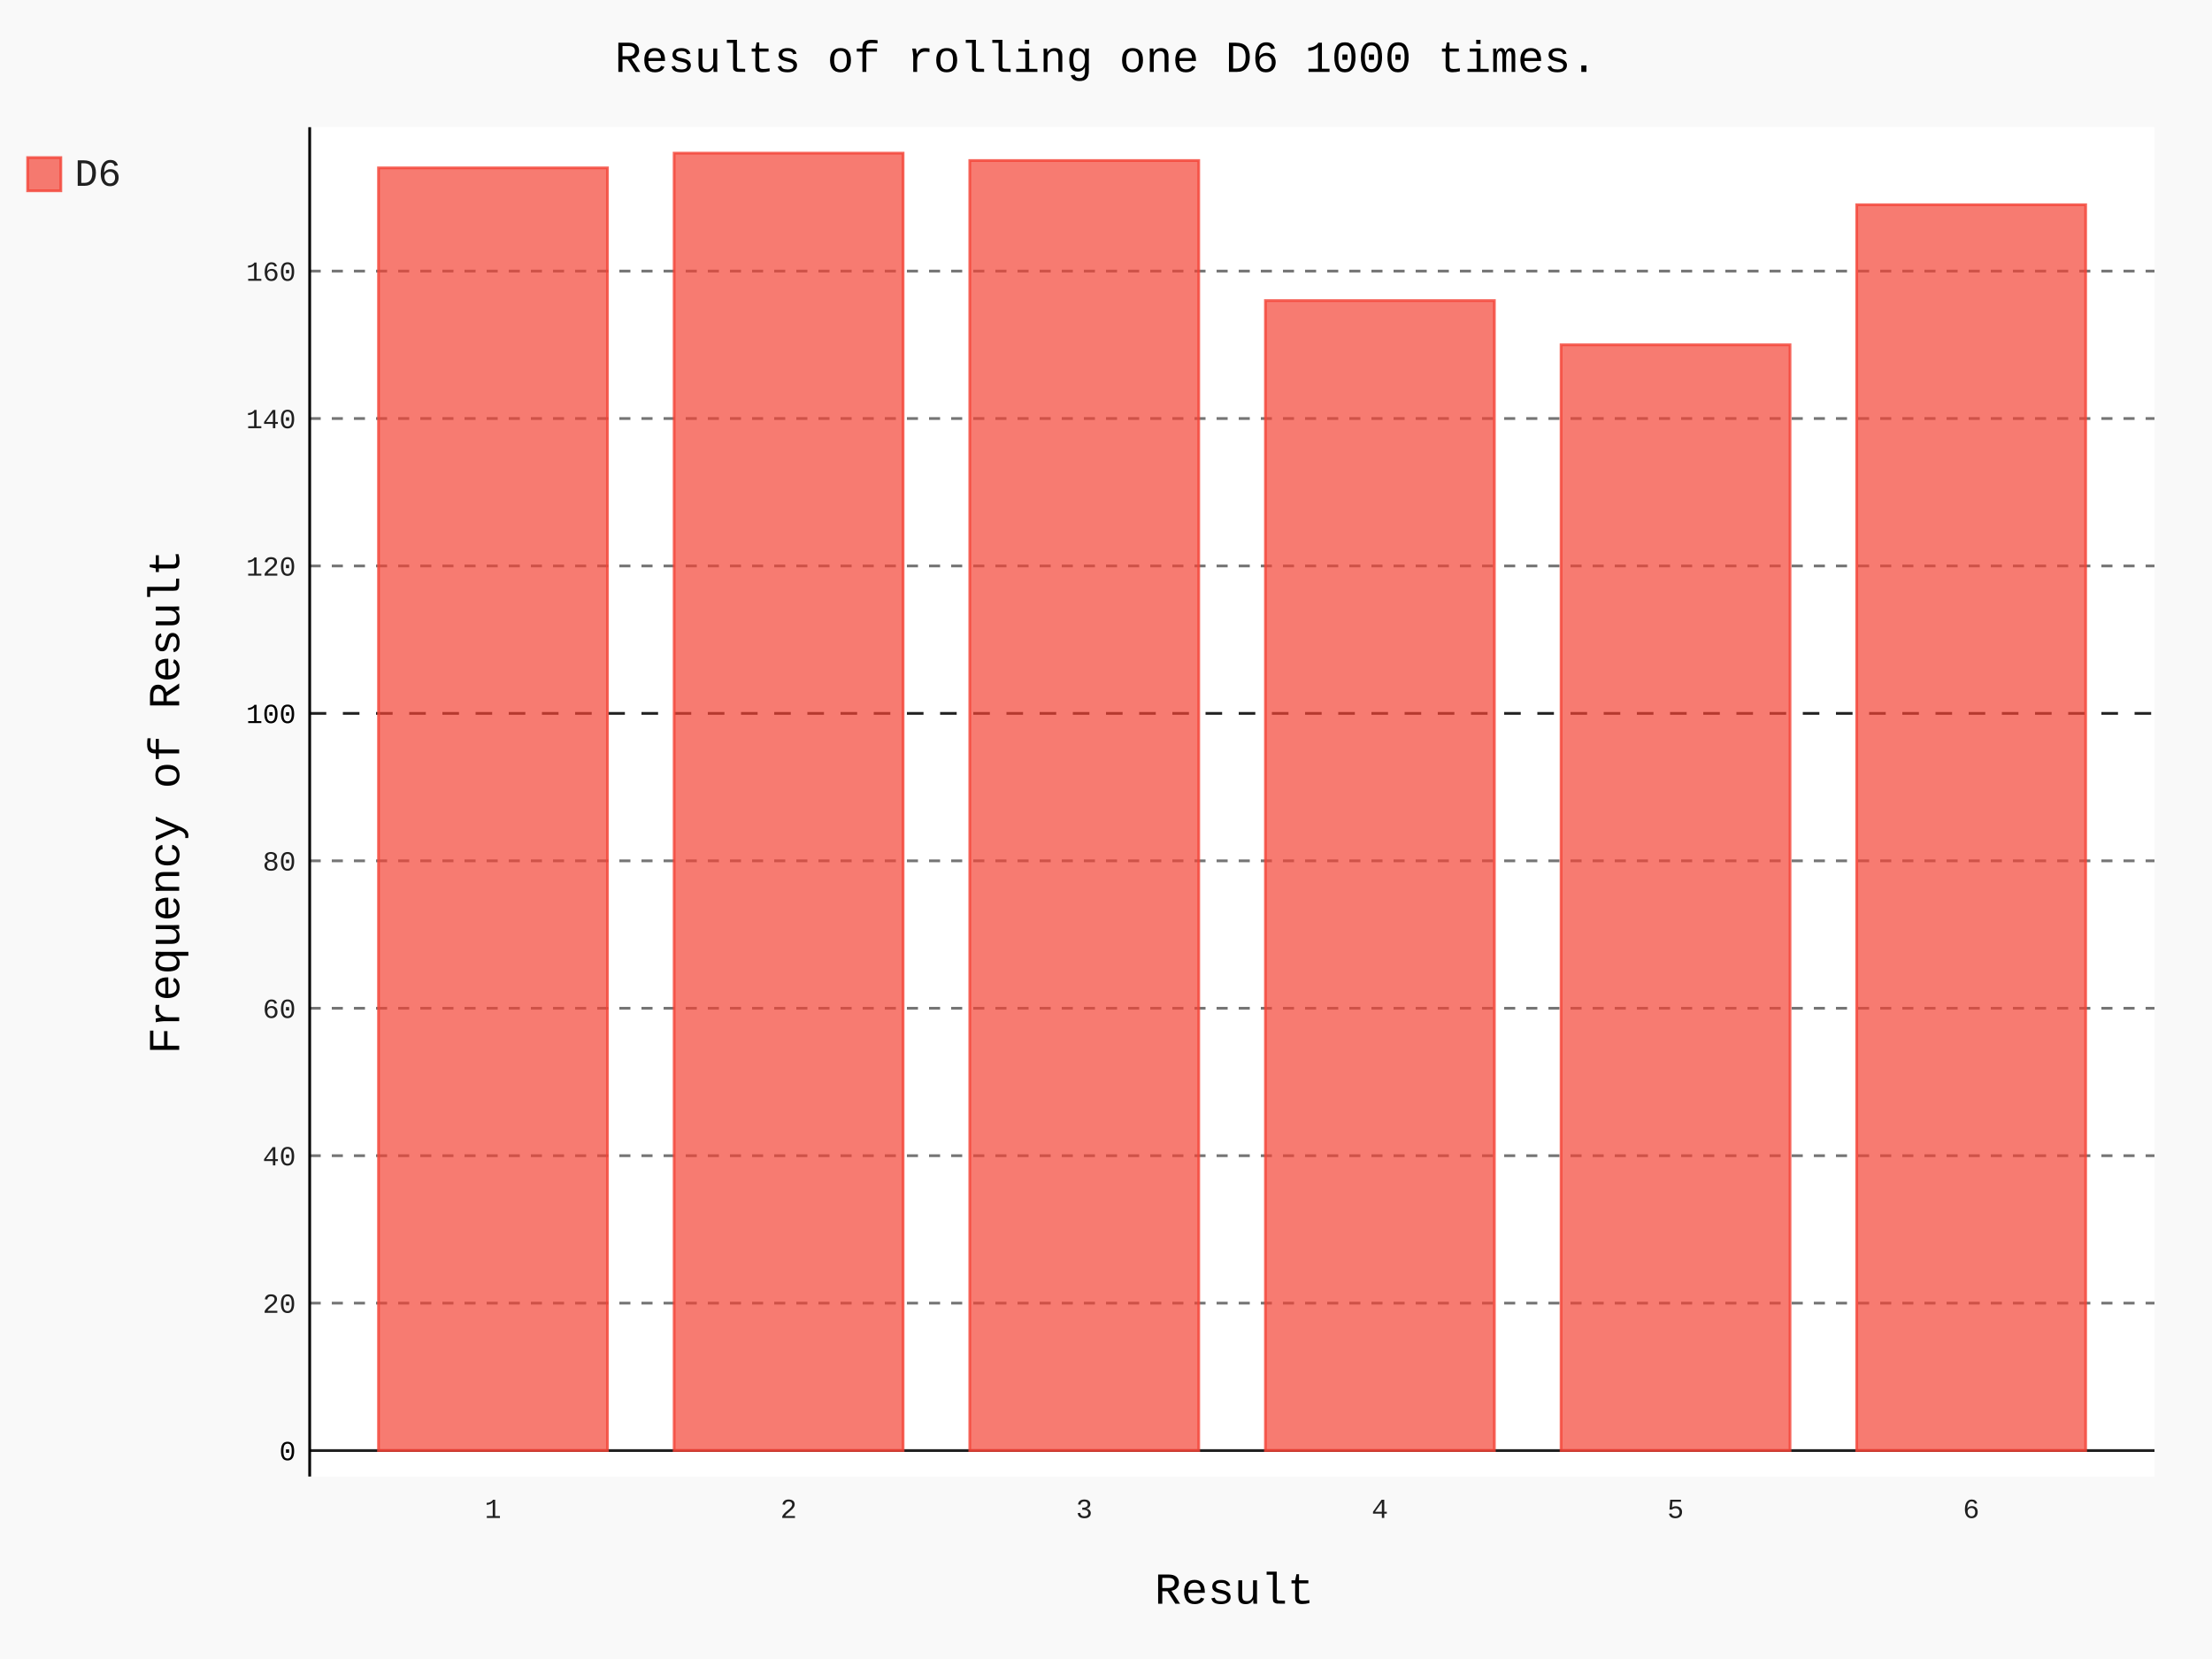
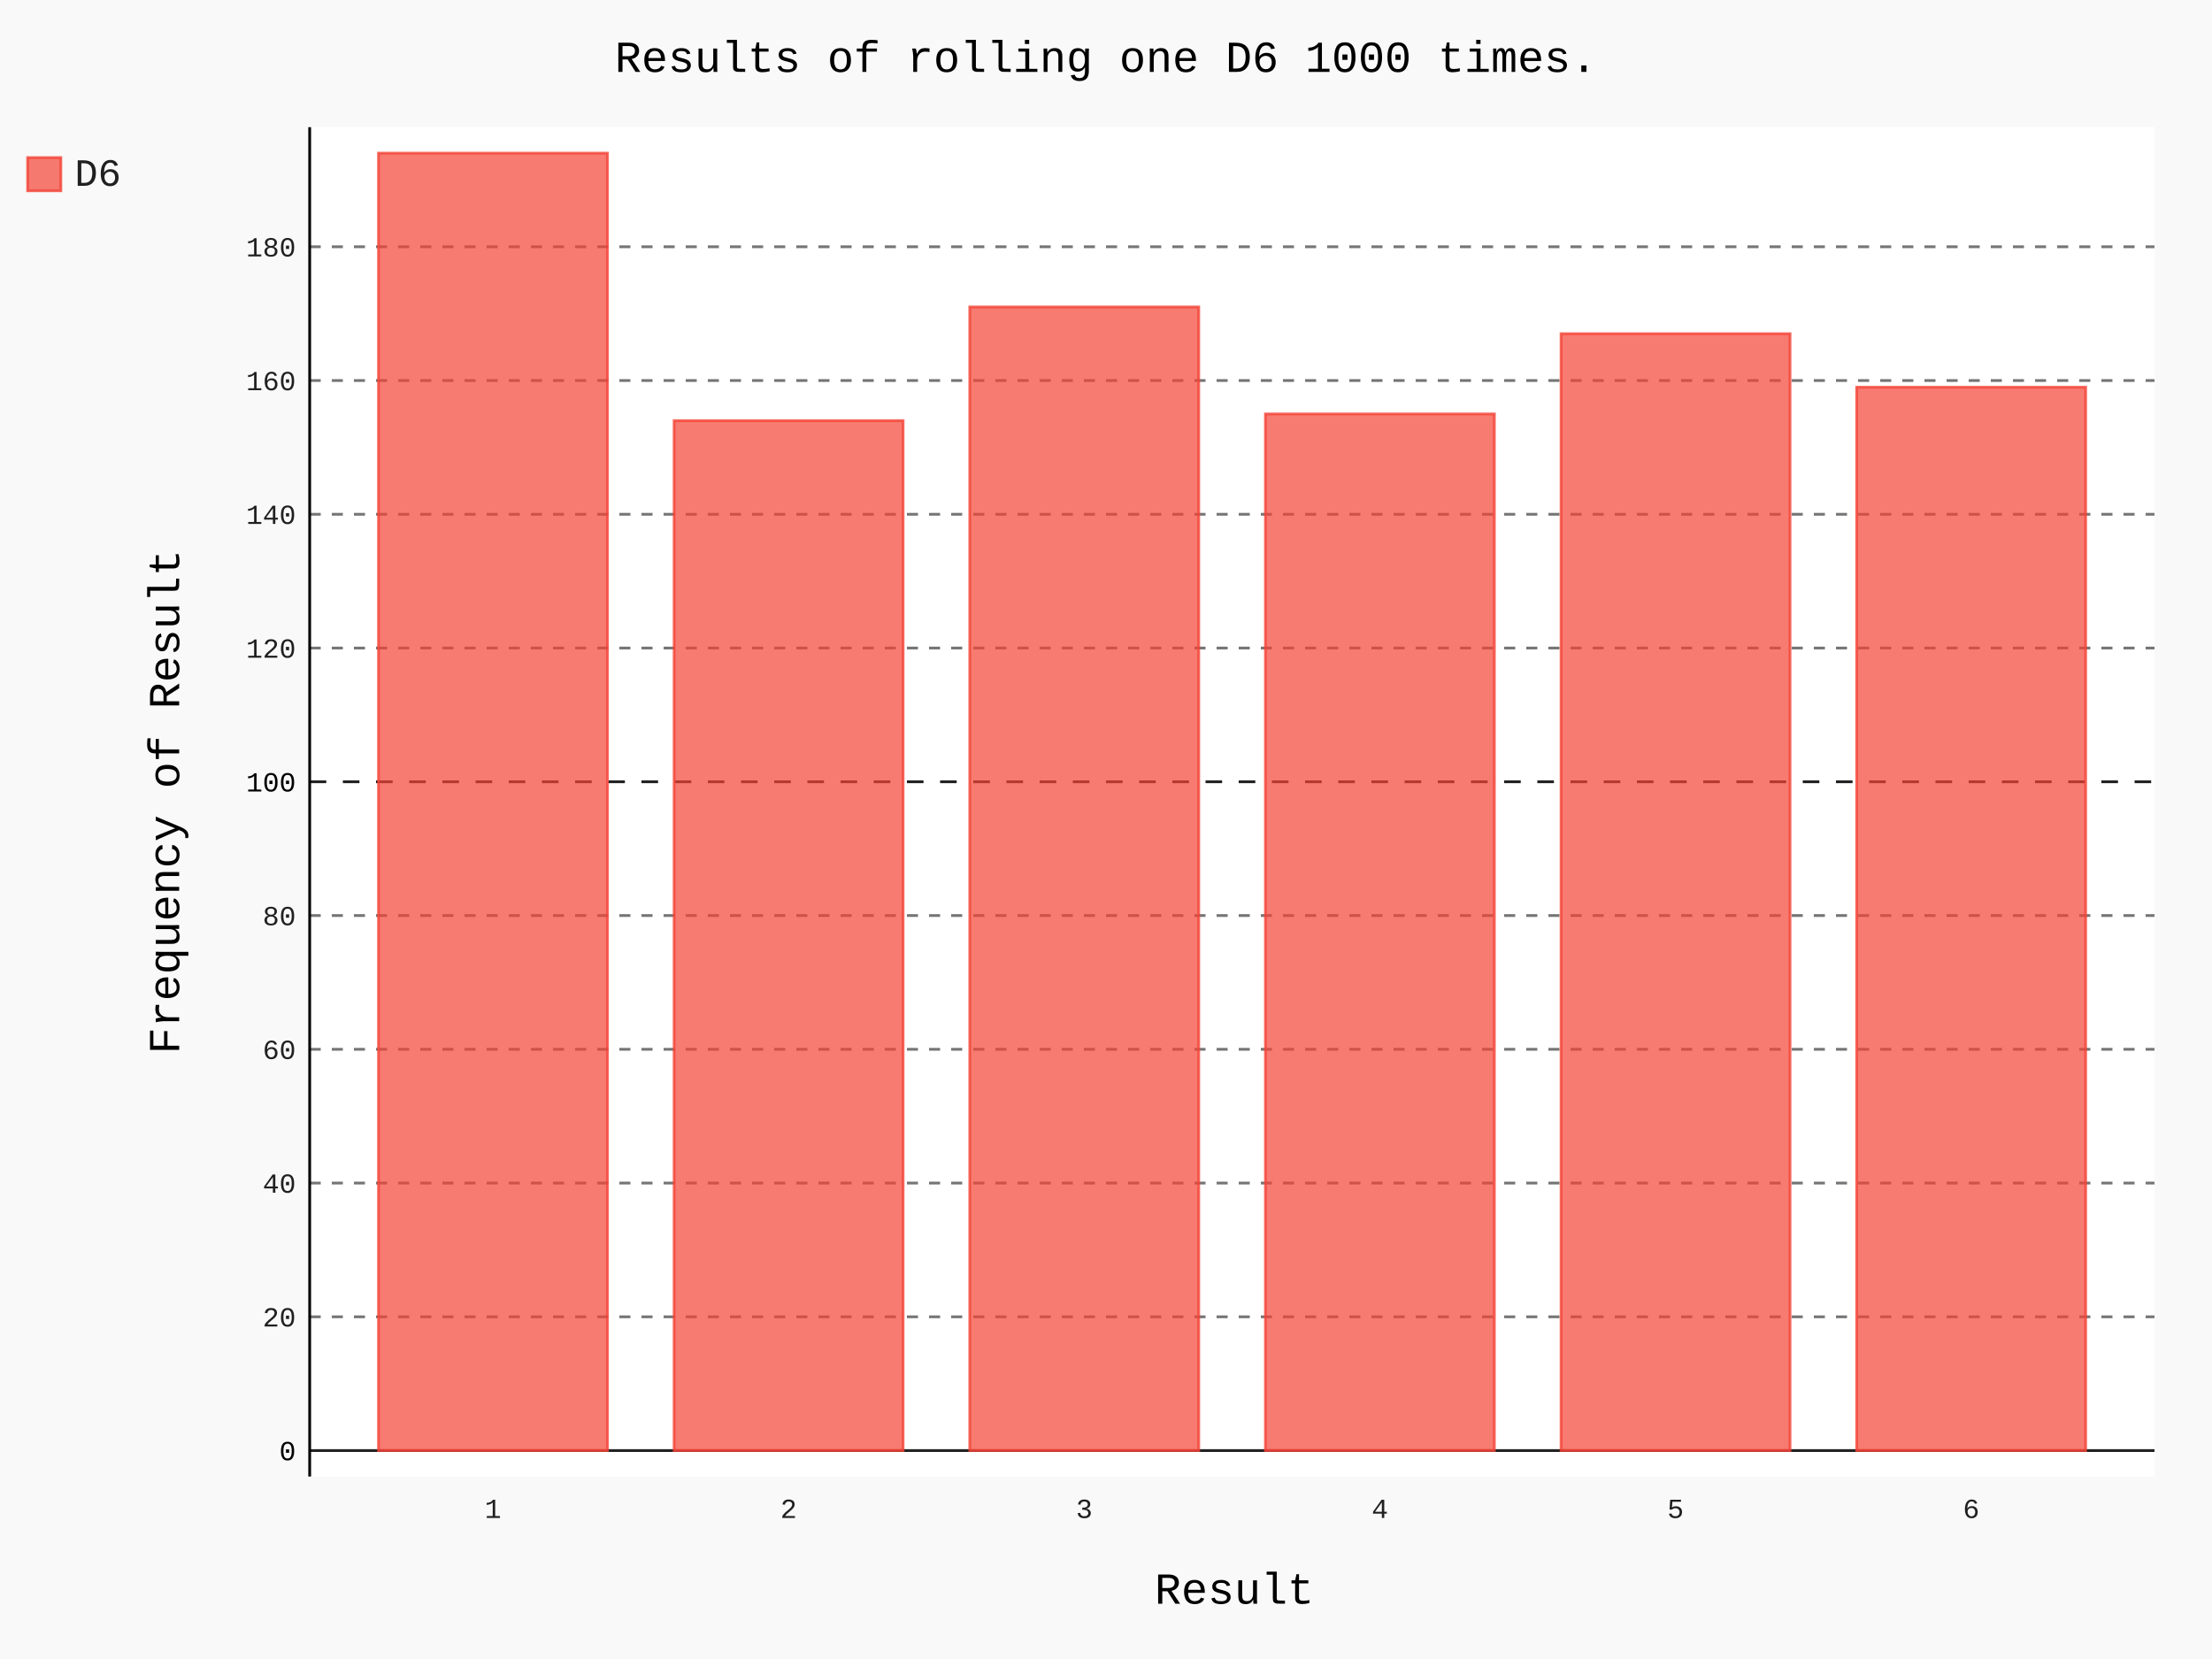
- <svg xmlns="http://www.w3.org/2000/svg" id="chart-7f1bd5ff-e92f-4ab8-b6f2-6bbe9e916848" class="pygal-chart" viewBox="0 0 800 600">
+ <svg xmlns="http://www.w3.org/2000/svg" id="chart-0ef0a21c-c279-4d27-ad2d-36e220f7cd27" class="pygal-chart" viewBox="0 0 800 600">
  <defs>
-     <style type="text/css">#chart-7f1bd5ff-e92f-4ab8-b6f2-6bbe9e916848{-webkit-user-select:none;-webkit-font-smoothing:antialiased;font-family:Consolas,"Liberation Mono",Menlo,Courier,monospace}#chart-7f1bd5ff-e92f-4ab8-b6f2-6bbe9e916848 .title{font-family:Consolas,"Liberation Mono",Menlo,Courier,monospace;font-size:16px}#chart-7f1bd5ff-e92f-4ab8-b6f2-6bbe9e916848 .legends .legend text{font-family:Consolas,"Liberation Mono",Menlo,Courier,monospace;font-size:14px}#chart-7f1bd5ff-e92f-4ab8-b6f2-6bbe9e916848 .axis text{font-family:Consolas,"Liberation Mono",Menlo,Courier,monospace;font-size:10px}#chart-7f1bd5ff-e92f-4ab8-b6f2-6bbe9e916848 .axis text.major{font-family:Consolas,"Liberation Mono",Menlo,Courier,monospace;font-size:10px}#chart-7f1bd5ff-e92f-4ab8-b6f2-6bbe9e916848 .text-overlay text.value{font-family:Consolas,"Liberation Mono",Menlo,Courier,monospace;font-size:16px}#chart-7f1bd5ff-e92f-4ab8-b6f2-6bbe9e916848 .text-overlay text.label{font-family:Consolas,"Liberation Mono",Menlo,Courier,monospace;font-size:10px}#chart-7f1bd5ff-e92f-4ab8-b6f2-6bbe9e916848 .tooltip{font-family:Consolas,"Liberation Mono",Menlo,Courier,monospace;font-size:14px}#chart-7f1bd5ff-e92f-4ab8-b6f2-6bbe9e916848 text.no_data{font-family:Consolas,"Liberation Mono",Menlo,Courier,monospace;font-size:64px}
- #chart-7f1bd5ff-e92f-4ab8-b6f2-6bbe9e916848{background-color:rgba(249,249,249,1)}#chart-7f1bd5ff-e92f-4ab8-b6f2-6bbe9e916848 path,#chart-7f1bd5ff-e92f-4ab8-b6f2-6bbe9e916848 line,#chart-7f1bd5ff-e92f-4ab8-b6f2-6bbe9e916848 rect,#chart-7f1bd5ff-e92f-4ab8-b6f2-6bbe9e916848 circle{-webkit-transition:150ms;-moz-transition:150ms;transition:150ms}#chart-7f1bd5ff-e92f-4ab8-b6f2-6bbe9e916848 .graph &gt; .background{fill:rgba(249,249,249,1)}#chart-7f1bd5ff-e92f-4ab8-b6f2-6bbe9e916848 .plot &gt; .background{fill:rgba(255,255,255,1)}#chart-7f1bd5ff-e92f-4ab8-b6f2-6bbe9e916848 .graph{fill:rgba(0,0,0,.87)}#chart-7f1bd5ff-e92f-4ab8-b6f2-6bbe9e916848 text.no_data{fill:rgba(0,0,0,1)}#chart-7f1bd5ff-e92f-4ab8-b6f2-6bbe9e916848 .title{fill:rgba(0,0,0,1)}#chart-7f1bd5ff-e92f-4ab8-b6f2-6bbe9e916848 .legends .legend text{fill:rgba(0,0,0,.87)}#chart-7f1bd5ff-e92f-4ab8-b6f2-6bbe9e916848 .legends .legend:hover text{fill:rgba(0,0,0,1)}#chart-7f1bd5ff-e92f-4ab8-b6f2-6bbe9e916848 .axis .line{stroke:rgba(0,0,0,1)}#chart-7f1bd5ff-e92f-4ab8-b6f2-6bbe9e916848 .axis .guide.line{stroke:rgba(0,0,0,.54)}#chart-7f1bd5ff-e92f-4ab8-b6f2-6bbe9e916848 .axis .major.line{stroke:rgba(0,0,0,.87)}#chart-7f1bd5ff-e92f-4ab8-b6f2-6bbe9e916848 .axis text.major{fill:rgba(0,0,0,1)}#chart-7f1bd5ff-e92f-4ab8-b6f2-6bbe9e916848 .axis.y .guides:hover .guide.line,#chart-7f1bd5ff-e92f-4ab8-b6f2-6bbe9e916848 .line-graph .axis.x .guides:hover .guide.line,#chart-7f1bd5ff-e92f-4ab8-b6f2-6bbe9e916848 .stackedline-graph .axis.x .guides:hover .guide.line,#chart-7f1bd5ff-e92f-4ab8-b6f2-6bbe9e916848 .xy-graph .axis.x .guides:hover .guide.line{stroke:rgba(0,0,0,1)}#chart-7f1bd5ff-e92f-4ab8-b6f2-6bbe9e916848 .axis .guides:hover text{fill:rgba(0,0,0,1)}#chart-7f1bd5ff-e92f-4ab8-b6f2-6bbe9e916848 .reactive{fill-opacity:.7;stroke-opacity:.8}#chart-7f1bd5ff-e92f-4ab8-b6f2-6bbe9e916848 .ci{stroke:rgba(0,0,0,.87)}#chart-7f1bd5ff-e92f-4ab8-b6f2-6bbe9e916848 .reactive.active,#chart-7f1bd5ff-e92f-4ab8-b6f2-6bbe9e916848 .active .reactive{fill-opacity:.8;stroke-opacity:.9;stroke-width:4}#chart-7f1bd5ff-e92f-4ab8-b6f2-6bbe9e916848 .ci .reactive.active{stroke-width:1.5}#chart-7f1bd5ff-e92f-4ab8-b6f2-6bbe9e916848 .series text{fill:rgba(0,0,0,1)}#chart-7f1bd5ff-e92f-4ab8-b6f2-6bbe9e916848 .tooltip rect{fill:rgba(255,255,255,1);stroke:rgba(0,0,0,1);-webkit-transition:opacity 150ms;-moz-transition:opacity 150ms;transition:opacity 150ms}#chart-7f1bd5ff-e92f-4ab8-b6f2-6bbe9e916848 .tooltip .label{fill:rgba(0,0,0,.87)}#chart-7f1bd5ff-e92f-4ab8-b6f2-6bbe9e916848 .tooltip .label{fill:rgba(0,0,0,.87)}#chart-7f1bd5ff-e92f-4ab8-b6f2-6bbe9e916848 .tooltip .legend{font-size:.8em;fill:rgba(0,0,0,.54)}#chart-7f1bd5ff-e92f-4ab8-b6f2-6bbe9e916848 .tooltip .x_label{font-size:.6em;fill:rgba(0,0,0,1)}#chart-7f1bd5ff-e92f-4ab8-b6f2-6bbe9e916848 .tooltip .xlink{font-size:.5em;text-decoration:underline}#chart-7f1bd5ff-e92f-4ab8-b6f2-6bbe9e916848 .tooltip .value{font-size:1.5em}#chart-7f1bd5ff-e92f-4ab8-b6f2-6bbe9e916848 .bound{font-size:.5em}#chart-7f1bd5ff-e92f-4ab8-b6f2-6bbe9e916848 .max-value{font-size:.75em;fill:rgba(0,0,0,.54)}#chart-7f1bd5ff-e92f-4ab8-b6f2-6bbe9e916848 .map-element{fill:rgba(255,255,255,1);stroke:rgba(0,0,0,.54) !important}#chart-7f1bd5ff-e92f-4ab8-b6f2-6bbe9e916848 .map-element .reactive{fill-opacity:inherit;stroke-opacity:inherit}#chart-7f1bd5ff-e92f-4ab8-b6f2-6bbe9e916848 .color-0,#chart-7f1bd5ff-e92f-4ab8-b6f2-6bbe9e916848 .color-0 a:visited{stroke:#F44336;fill:#F44336}#chart-7f1bd5ff-e92f-4ab8-b6f2-6bbe9e916848 .text-overlay .color-0 text{fill:black}
- #chart-7f1bd5ff-e92f-4ab8-b6f2-6bbe9e916848 text.no_data{text-anchor:middle}#chart-7f1bd5ff-e92f-4ab8-b6f2-6bbe9e916848 .guide.line{fill:none}#chart-7f1bd5ff-e92f-4ab8-b6f2-6bbe9e916848 .centered{text-anchor:middle}#chart-7f1bd5ff-e92f-4ab8-b6f2-6bbe9e916848 .title{text-anchor:middle}#chart-7f1bd5ff-e92f-4ab8-b6f2-6bbe9e916848 .legends .legend text{fill-opacity:1}#chart-7f1bd5ff-e92f-4ab8-b6f2-6bbe9e916848 .axis.x text{text-anchor:middle}#chart-7f1bd5ff-e92f-4ab8-b6f2-6bbe9e916848 .axis.x:not(.web) text[transform]{text-anchor:start}#chart-7f1bd5ff-e92f-4ab8-b6f2-6bbe9e916848 .axis.x:not(.web) text[transform].backwards{text-anchor:end}#chart-7f1bd5ff-e92f-4ab8-b6f2-6bbe9e916848 .axis.y text{text-anchor:end}#chart-7f1bd5ff-e92f-4ab8-b6f2-6bbe9e916848 .axis.y text[transform].backwards{text-anchor:start}#chart-7f1bd5ff-e92f-4ab8-b6f2-6bbe9e916848 .axis.y2 text{text-anchor:start}#chart-7f1bd5ff-e92f-4ab8-b6f2-6bbe9e916848 .axis.y2 text[transform].backwards{text-anchor:end}#chart-7f1bd5ff-e92f-4ab8-b6f2-6bbe9e916848 .axis .guide.line{stroke-dasharray:4,4}#chart-7f1bd5ff-e92f-4ab8-b6f2-6bbe9e916848 .axis .major.guide.line{stroke-dasharray:6,6}#chart-7f1bd5ff-e92f-4ab8-b6f2-6bbe9e916848 .horizontal .axis.y .guide.line,#chart-7f1bd5ff-e92f-4ab8-b6f2-6bbe9e916848 .horizontal .axis.y2 .guide.line,#chart-7f1bd5ff-e92f-4ab8-b6f2-6bbe9e916848 .vertical .axis.x .guide.line{opacity:0}#chart-7f1bd5ff-e92f-4ab8-b6f2-6bbe9e916848 .horizontal .axis.always_show .guide.line,#chart-7f1bd5ff-e92f-4ab8-b6f2-6bbe9e916848 .vertical .axis.always_show .guide.line{opacity:1 !important}#chart-7f1bd5ff-e92f-4ab8-b6f2-6bbe9e916848 .axis.y .guides:hover .guide.line,#chart-7f1bd5ff-e92f-4ab8-b6f2-6bbe9e916848 .axis.y2 .guides:hover .guide.line,#chart-7f1bd5ff-e92f-4ab8-b6f2-6bbe9e916848 .axis.x .guides:hover .guide.line{opacity:1}#chart-7f1bd5ff-e92f-4ab8-b6f2-6bbe9e916848 .axis .guides:hover text{opacity:1}#chart-7f1bd5ff-e92f-4ab8-b6f2-6bbe9e916848 .nofill{fill:none}#chart-7f1bd5ff-e92f-4ab8-b6f2-6bbe9e916848 .subtle-fill{fill-opacity:.2}#chart-7f1bd5ff-e92f-4ab8-b6f2-6bbe9e916848 .dot{stroke-width:1px;fill-opacity:1}#chart-7f1bd5ff-e92f-4ab8-b6f2-6bbe9e916848 .dot.active{stroke-width:5px}#chart-7f1bd5ff-e92f-4ab8-b6f2-6bbe9e916848 .dot.negative{fill:transparent}#chart-7f1bd5ff-e92f-4ab8-b6f2-6bbe9e916848 text,#chart-7f1bd5ff-e92f-4ab8-b6f2-6bbe9e916848 tspan{stroke:none !important}#chart-7f1bd5ff-e92f-4ab8-b6f2-6bbe9e916848 .series text.active{opacity:1}#chart-7f1bd5ff-e92f-4ab8-b6f2-6bbe9e916848 .tooltip rect{fill-opacity:.95;stroke-width:.5}#chart-7f1bd5ff-e92f-4ab8-b6f2-6bbe9e916848 .tooltip text{fill-opacity:1}#chart-7f1bd5ff-e92f-4ab8-b6f2-6bbe9e916848 .showable{visibility:hidden}#chart-7f1bd5ff-e92f-4ab8-b6f2-6bbe9e916848 .showable.shown{visibility:visible}#chart-7f1bd5ff-e92f-4ab8-b6f2-6bbe9e916848 .gauge-background{fill:rgba(229,229,229,1);stroke:none}#chart-7f1bd5ff-e92f-4ab8-b6f2-6bbe9e916848 .bg-lines{stroke:rgba(249,249,249,1);stroke-width:2px}</style>
+     <style type="text/css">#chart-0ef0a21c-c279-4d27-ad2d-36e220f7cd27{-webkit-user-select:none;-webkit-font-smoothing:antialiased;font-family:Consolas,"Liberation Mono",Menlo,Courier,monospace}#chart-0ef0a21c-c279-4d27-ad2d-36e220f7cd27 .title{font-family:Consolas,"Liberation Mono",Menlo,Courier,monospace;font-size:16px}#chart-0ef0a21c-c279-4d27-ad2d-36e220f7cd27 .legends .legend text{font-family:Consolas,"Liberation Mono",Menlo,Courier,monospace;font-size:14px}#chart-0ef0a21c-c279-4d27-ad2d-36e220f7cd27 .axis text{font-family:Consolas,"Liberation Mono",Menlo,Courier,monospace;font-size:10px}#chart-0ef0a21c-c279-4d27-ad2d-36e220f7cd27 .axis text.major{font-family:Consolas,"Liberation Mono",Menlo,Courier,monospace;font-size:10px}#chart-0ef0a21c-c279-4d27-ad2d-36e220f7cd27 .text-overlay text.value{font-family:Consolas,"Liberation Mono",Menlo,Courier,monospace;font-size:16px}#chart-0ef0a21c-c279-4d27-ad2d-36e220f7cd27 .text-overlay text.label{font-family:Consolas,"Liberation Mono",Menlo,Courier,monospace;font-size:10px}#chart-0ef0a21c-c279-4d27-ad2d-36e220f7cd27 .tooltip{font-family:Consolas,"Liberation Mono",Menlo,Courier,monospace;font-size:14px}#chart-0ef0a21c-c279-4d27-ad2d-36e220f7cd27 text.no_data{font-family:Consolas,"Liberation Mono",Menlo,Courier,monospace;font-size:64px}
+ #chart-0ef0a21c-c279-4d27-ad2d-36e220f7cd27{background-color:rgba(249,249,249,1)}#chart-0ef0a21c-c279-4d27-ad2d-36e220f7cd27 path,#chart-0ef0a21c-c279-4d27-ad2d-36e220f7cd27 line,#chart-0ef0a21c-c279-4d27-ad2d-36e220f7cd27 rect,#chart-0ef0a21c-c279-4d27-ad2d-36e220f7cd27 circle{-webkit-transition:150ms;-moz-transition:150ms;transition:150ms}#chart-0ef0a21c-c279-4d27-ad2d-36e220f7cd27 .graph &gt; .background{fill:rgba(249,249,249,1)}#chart-0ef0a21c-c279-4d27-ad2d-36e220f7cd27 .plot &gt; .background{fill:rgba(255,255,255,1)}#chart-0ef0a21c-c279-4d27-ad2d-36e220f7cd27 .graph{fill:rgba(0,0,0,.87)}#chart-0ef0a21c-c279-4d27-ad2d-36e220f7cd27 text.no_data{fill:rgba(0,0,0,1)}#chart-0ef0a21c-c279-4d27-ad2d-36e220f7cd27 .title{fill:rgba(0,0,0,1)}#chart-0ef0a21c-c279-4d27-ad2d-36e220f7cd27 .legends .legend text{fill:rgba(0,0,0,.87)}#chart-0ef0a21c-c279-4d27-ad2d-36e220f7cd27 .legends .legend:hover text{fill:rgba(0,0,0,1)}#chart-0ef0a21c-c279-4d27-ad2d-36e220f7cd27 .axis .line{stroke:rgba(0,0,0,1)}#chart-0ef0a21c-c279-4d27-ad2d-36e220f7cd27 .axis .guide.line{stroke:rgba(0,0,0,.54)}#chart-0ef0a21c-c279-4d27-ad2d-36e220f7cd27 .axis .major.line{stroke:rgba(0,0,0,.87)}#chart-0ef0a21c-c279-4d27-ad2d-36e220f7cd27 .axis text.major{fill:rgba(0,0,0,1)}#chart-0ef0a21c-c279-4d27-ad2d-36e220f7cd27 .axis.y .guides:hover .guide.line,#chart-0ef0a21c-c279-4d27-ad2d-36e220f7cd27 .line-graph .axis.x .guides:hover .guide.line,#chart-0ef0a21c-c279-4d27-ad2d-36e220f7cd27 .stackedline-graph .axis.x .guides:hover .guide.line,#chart-0ef0a21c-c279-4d27-ad2d-36e220f7cd27 .xy-graph .axis.x .guides:hover .guide.line{stroke:rgba(0,0,0,1)}#chart-0ef0a21c-c279-4d27-ad2d-36e220f7cd27 .axis .guides:hover text{fill:rgba(0,0,0,1)}#chart-0ef0a21c-c279-4d27-ad2d-36e220f7cd27 .reactive{fill-opacity:.7;stroke-opacity:.8}#chart-0ef0a21c-c279-4d27-ad2d-36e220f7cd27 .ci{stroke:rgba(0,0,0,.87)}#chart-0ef0a21c-c279-4d27-ad2d-36e220f7cd27 .reactive.active,#chart-0ef0a21c-c279-4d27-ad2d-36e220f7cd27 .active .reactive{fill-opacity:.8;stroke-opacity:.9;stroke-width:4}#chart-0ef0a21c-c279-4d27-ad2d-36e220f7cd27 .ci .reactive.active{stroke-width:1.5}#chart-0ef0a21c-c279-4d27-ad2d-36e220f7cd27 .series text{fill:rgba(0,0,0,1)}#chart-0ef0a21c-c279-4d27-ad2d-36e220f7cd27 .tooltip rect{fill:rgba(255,255,255,1);stroke:rgba(0,0,0,1);-webkit-transition:opacity 150ms;-moz-transition:opacity 150ms;transition:opacity 150ms}#chart-0ef0a21c-c279-4d27-ad2d-36e220f7cd27 .tooltip .label{fill:rgba(0,0,0,.87)}#chart-0ef0a21c-c279-4d27-ad2d-36e220f7cd27 .tooltip .label{fill:rgba(0,0,0,.87)}#chart-0ef0a21c-c279-4d27-ad2d-36e220f7cd27 .tooltip .legend{font-size:.8em;fill:rgba(0,0,0,.54)}#chart-0ef0a21c-c279-4d27-ad2d-36e220f7cd27 .tooltip .x_label{font-size:.6em;fill:rgba(0,0,0,1)}#chart-0ef0a21c-c279-4d27-ad2d-36e220f7cd27 .tooltip .xlink{font-size:.5em;text-decoration:underline}#chart-0ef0a21c-c279-4d27-ad2d-36e220f7cd27 .tooltip .value{font-size:1.5em}#chart-0ef0a21c-c279-4d27-ad2d-36e220f7cd27 .bound{font-size:.5em}#chart-0ef0a21c-c279-4d27-ad2d-36e220f7cd27 .max-value{font-size:.75em;fill:rgba(0,0,0,.54)}#chart-0ef0a21c-c279-4d27-ad2d-36e220f7cd27 .map-element{fill:rgba(255,255,255,1);stroke:rgba(0,0,0,.54) !important}#chart-0ef0a21c-c279-4d27-ad2d-36e220f7cd27 .map-element .reactive{fill-opacity:inherit;stroke-opacity:inherit}#chart-0ef0a21c-c279-4d27-ad2d-36e220f7cd27 .color-0,#chart-0ef0a21c-c279-4d27-ad2d-36e220f7cd27 .color-0 a:visited{stroke:#F44336;fill:#F44336}#chart-0ef0a21c-c279-4d27-ad2d-36e220f7cd27 .text-overlay .color-0 text{fill:black}
+ #chart-0ef0a21c-c279-4d27-ad2d-36e220f7cd27 text.no_data{text-anchor:middle}#chart-0ef0a21c-c279-4d27-ad2d-36e220f7cd27 .guide.line{fill:none}#chart-0ef0a21c-c279-4d27-ad2d-36e220f7cd27 .centered{text-anchor:middle}#chart-0ef0a21c-c279-4d27-ad2d-36e220f7cd27 .title{text-anchor:middle}#chart-0ef0a21c-c279-4d27-ad2d-36e220f7cd27 .legends .legend text{fill-opacity:1}#chart-0ef0a21c-c279-4d27-ad2d-36e220f7cd27 .axis.x text{text-anchor:middle}#chart-0ef0a21c-c279-4d27-ad2d-36e220f7cd27 .axis.x:not(.web) text[transform]{text-anchor:start}#chart-0ef0a21c-c279-4d27-ad2d-36e220f7cd27 .axis.x:not(.web) text[transform].backwards{text-anchor:end}#chart-0ef0a21c-c279-4d27-ad2d-36e220f7cd27 .axis.y text{text-anchor:end}#chart-0ef0a21c-c279-4d27-ad2d-36e220f7cd27 .axis.y text[transform].backwards{text-anchor:start}#chart-0ef0a21c-c279-4d27-ad2d-36e220f7cd27 .axis.y2 text{text-anchor:start}#chart-0ef0a21c-c279-4d27-ad2d-36e220f7cd27 .axis.y2 text[transform].backwards{text-anchor:end}#chart-0ef0a21c-c279-4d27-ad2d-36e220f7cd27 .axis .guide.line{stroke-dasharray:4,4}#chart-0ef0a21c-c279-4d27-ad2d-36e220f7cd27 .axis .major.guide.line{stroke-dasharray:6,6}#chart-0ef0a21c-c279-4d27-ad2d-36e220f7cd27 .horizontal .axis.y .guide.line,#chart-0ef0a21c-c279-4d27-ad2d-36e220f7cd27 .horizontal .axis.y2 .guide.line,#chart-0ef0a21c-c279-4d27-ad2d-36e220f7cd27 .vertical .axis.x .guide.line{opacity:0}#chart-0ef0a21c-c279-4d27-ad2d-36e220f7cd27 .horizontal .axis.always_show .guide.line,#chart-0ef0a21c-c279-4d27-ad2d-36e220f7cd27 .vertical .axis.always_show .guide.line{opacity:1 !important}#chart-0ef0a21c-c279-4d27-ad2d-36e220f7cd27 .axis.y .guides:hover .guide.line,#chart-0ef0a21c-c279-4d27-ad2d-36e220f7cd27 .axis.y2 .guides:hover .guide.line,#chart-0ef0a21c-c279-4d27-ad2d-36e220f7cd27 .axis.x .guides:hover .guide.line{opacity:1}#chart-0ef0a21c-c279-4d27-ad2d-36e220f7cd27 .axis .guides:hover text{opacity:1}#chart-0ef0a21c-c279-4d27-ad2d-36e220f7cd27 .nofill{fill:none}#chart-0ef0a21c-c279-4d27-ad2d-36e220f7cd27 .subtle-fill{fill-opacity:.2}#chart-0ef0a21c-c279-4d27-ad2d-36e220f7cd27 .dot{stroke-width:1px;fill-opacity:1}#chart-0ef0a21c-c279-4d27-ad2d-36e220f7cd27 .dot.active{stroke-width:5px}#chart-0ef0a21c-c279-4d27-ad2d-36e220f7cd27 .dot.negative{fill:transparent}#chart-0ef0a21c-c279-4d27-ad2d-36e220f7cd27 text,#chart-0ef0a21c-c279-4d27-ad2d-36e220f7cd27 tspan{stroke:none !important}#chart-0ef0a21c-c279-4d27-ad2d-36e220f7cd27 .series text.active{opacity:1}#chart-0ef0a21c-c279-4d27-ad2d-36e220f7cd27 .tooltip rect{fill-opacity:.95;stroke-width:.5}#chart-0ef0a21c-c279-4d27-ad2d-36e220f7cd27 .tooltip text{fill-opacity:1}#chart-0ef0a21c-c279-4d27-ad2d-36e220f7cd27 .showable{visibility:hidden}#chart-0ef0a21c-c279-4d27-ad2d-36e220f7cd27 .showable.shown{visibility:visible}#chart-0ef0a21c-c279-4d27-ad2d-36e220f7cd27 .gauge-background{fill:rgba(229,229,229,1);stroke:none}#chart-0ef0a21c-c279-4d27-ad2d-36e220f7cd27 .bg-lines{stroke:rgba(249,249,249,1);stroke-width:2px}</style>
  </defs>
  <g class="graph bar-graph vertical">
    <rect class="background" height="600" width="800" x="0" y="0" />
    <g class="plot" transform="translate(112, 46)">
      <rect class="background" height="488" width="667.2" x="0" y="0" />
      <g class="axis y">
        <g class="guides">
          <path class="axis major line" d="M0 478.615 h667.2" />
          <text class="major" x="-5" y="482.115">0</text>
        </g>
        <g class="guides">
-           <path class="guide line" d="M0 425.294 h667.2" />
-           <text class="" x="-5" y="428.794">20</text>
+           <path class="guide line" d="M0 430.241 h667.2" />
+           <text class="" x="-5" y="433.741">20</text>
        </g>
        <g class="guides">
-           <path class="guide line" d="M0 371.972 h667.2" />
-           <text class="" x="-5" y="375.472">40</text>
+           <path class="guide line" d="M0 381.867 h667.2" />
+           <text class="" x="-5" y="385.367">40</text>
        </g>
        <g class="guides">
-           <path class="guide line" d="M0 318.65 h667.2" />
-           <text class="" x="-5" y="322.15">60</text>
+           <path class="guide line" d="M0 333.492 h667.2" />
+           <text class="" x="-5" y="336.992">60</text>
        </g>
        <g class="guides">
-           <path class="guide line" d="M0 265.329 h667.2" />
-           <text class="" x="-5" y="268.829">80</text>
+           <path class="guide line" d="M0 285.118 h667.2" />
+           <text class="" x="-5" y="288.618">80</text>
        </g>
        <g class="guides">
-           <path class="major guide line" d="M0 212.007 h667.2" />
-           <text class="major" x="-5" y="215.507">100</text>
+           <path class="major guide line" d="M0 236.744 h667.2" />
+           <text class="major" x="-5" y="240.244">100</text>
        </g>
        <g class="guides">
-           <path class="guide line" d="M0 158.685 h667.2" />
-           <text class="" x="-5" y="162.185">120</text>
+           <path class="guide line" d="M0 188.37 h667.2" />
+           <text class="" x="-5" y="191.87">120</text>
        </g>
        <g class="guides">
-           <path class="guide line" d="M0 105.364 h667.2" />
-           <text class="" x="-5" y="108.864">140</text>
+           <path class="guide line" d="M0 139.995 h667.2" />
+           <text class="" x="-5" y="143.495">140</text>
        </g>
        <g class="guides">
-           <path class="guide line" d="M0 52.042 h667.2" />
-           <text class="" x="-5" y="55.542">160</text>
+           <path class="guide line" d="M0 91.621 h667.2" />
+           <text class="" x="-5" y="95.121">160</text>
+         </g>
+         <g class="guides">
+           <path class="guide line" d="M0 43.247 h667.2" />
+           <text class="" x="-5" y="46.747">180</text>
        </g>
      </g>
      <g class="axis x">
        <path class="line" d="M0 0 v488" />
        <g class="guides">
          <path class="guide line" d="M66.292 0 v488" />
          <text class="" x="66.292" y="503.0">1</text>
        </g>
        <g class="guides">
          <path class="guide line" d="M173.215 0 v488" />
          <text class="" x="173.215" y="503.0">2</text>
        </g>
        <g class="guides">
          <path class="guide line" d="M280.138 0 v488" />
          <text class="" x="280.138" y="503.0">3</text>
        </g>
        <g class="guides">
          <path class="guide line" d="M387.062 0 v488" />
          <text class="" x="387.062" y="503.0">4</text>
        </g>
        <g class="guides">
          <path class="guide line" d="M493.985 0 v488" />
          <text class="" x="493.985" y="503.0">5</text>
        </g>
        <g class="guides">
          <path class="guide line" d="M600.908 0 v488" />
          <text class="" x="600.908" y="503.0">6</text>
        </g>
      </g>
      <g class="series serie-0 color-0">
        <g class="bars">
          <g class="bar">
-             <rect class="rect reactive tooltip-trigger" height="463.899" rx="0" ry="0" width="82.801" x="24.892" y="14.717" />
+             <rect class="rect reactive tooltip-trigger" height="469.231" rx="0" ry="0" width="82.801" x="24.892" y="9.385" />
          </g>
          <g class="bar">
-             <rect class="rect reactive tooltip-trigger" height="469.231" rx="0" ry="0" width="82.801" x="131.815" y="9.385" />
+             <rect class="rect reactive tooltip-trigger" height="372.482" rx="0" ry="0" width="82.801" x="131.815" y="106.133" />
          </g>
          <g class="bar">
-             <rect class="rect reactive tooltip-trigger" height="466.565" rx="0" ry="0" width="82.801" x="238.738" y="12.051" />
+             <rect class="rect reactive tooltip-trigger" height="413.6" rx="0" ry="0" width="82.801" x="238.738" y="65.015" />
          </g>
          <g class="bar">
-             <rect class="rect reactive tooltip-trigger" height="415.909" rx="0" ry="0" width="82.801" x="345.661" y="62.706" />
+             <rect class="rect reactive tooltip-trigger" height="374.901" rx="0" ry="0" width="82.801" x="345.661" y="103.715" />
          </g>
          <g class="bar">
-             <rect class="rect reactive tooltip-trigger" height="399.913" rx="0" ry="0" width="82.801" x="452.584" y="78.703" />
+             <rect class="rect reactive tooltip-trigger" height="403.925" rx="0" ry="0" width="82.801" x="452.584" y="74.69" />
          </g>
          <g class="bar">
-             <rect class="rect reactive tooltip-trigger" height="450.568" rx="0" ry="0" width="82.801" x="559.507" y="28.047" />
+             <rect class="rect reactive tooltip-trigger" height="384.576" rx="0" ry="0" width="82.801" x="559.507" y="94.04" />
          </g>
        </g>
      </g>
    </g>
    <g class="titles">
      <text class="title plot_title" x="400.0" y="26">Results of rolling one D6 1000 times.</text>
      <text class="title" x="446.4" y="580">Result</text>
      <text class="title" x="38.8" y="316.0" transform="rotate(-90 38.8 290)">Frequency of Result</text>
    </g>
    <g class="plot overlay" transform="translate(112, 46)">
      <g class="series serie-0 color-0" />
    </g>
    <g class="plot text-overlay" transform="translate(112, 46)">
      <g class="series serie-0 color-0" />
    </g>
    <g class="plot tooltip-overlay" transform="translate(112, 46)">
      <g class="tooltip" style="opacity: 0" transform="translate(0 0)">
        <rect class="tooltip-box" height="0" rx="0" ry="0" width="0" />
        <g class="text" />
      </g>
    </g>
    <g class="legends" transform="translate(10, 56)">
      <g class="legend reactive activate-serie" id="activate-serie-0">
        <rect class="color-0 reactive" height="12" width="12" x="0.0" y="1.0" />
        <text x="17.0" y="11.2">D6</text>
      </g>
    </g>
    <g class="legends" transform="translate(790, 56)" />
  </g>
</svg>
